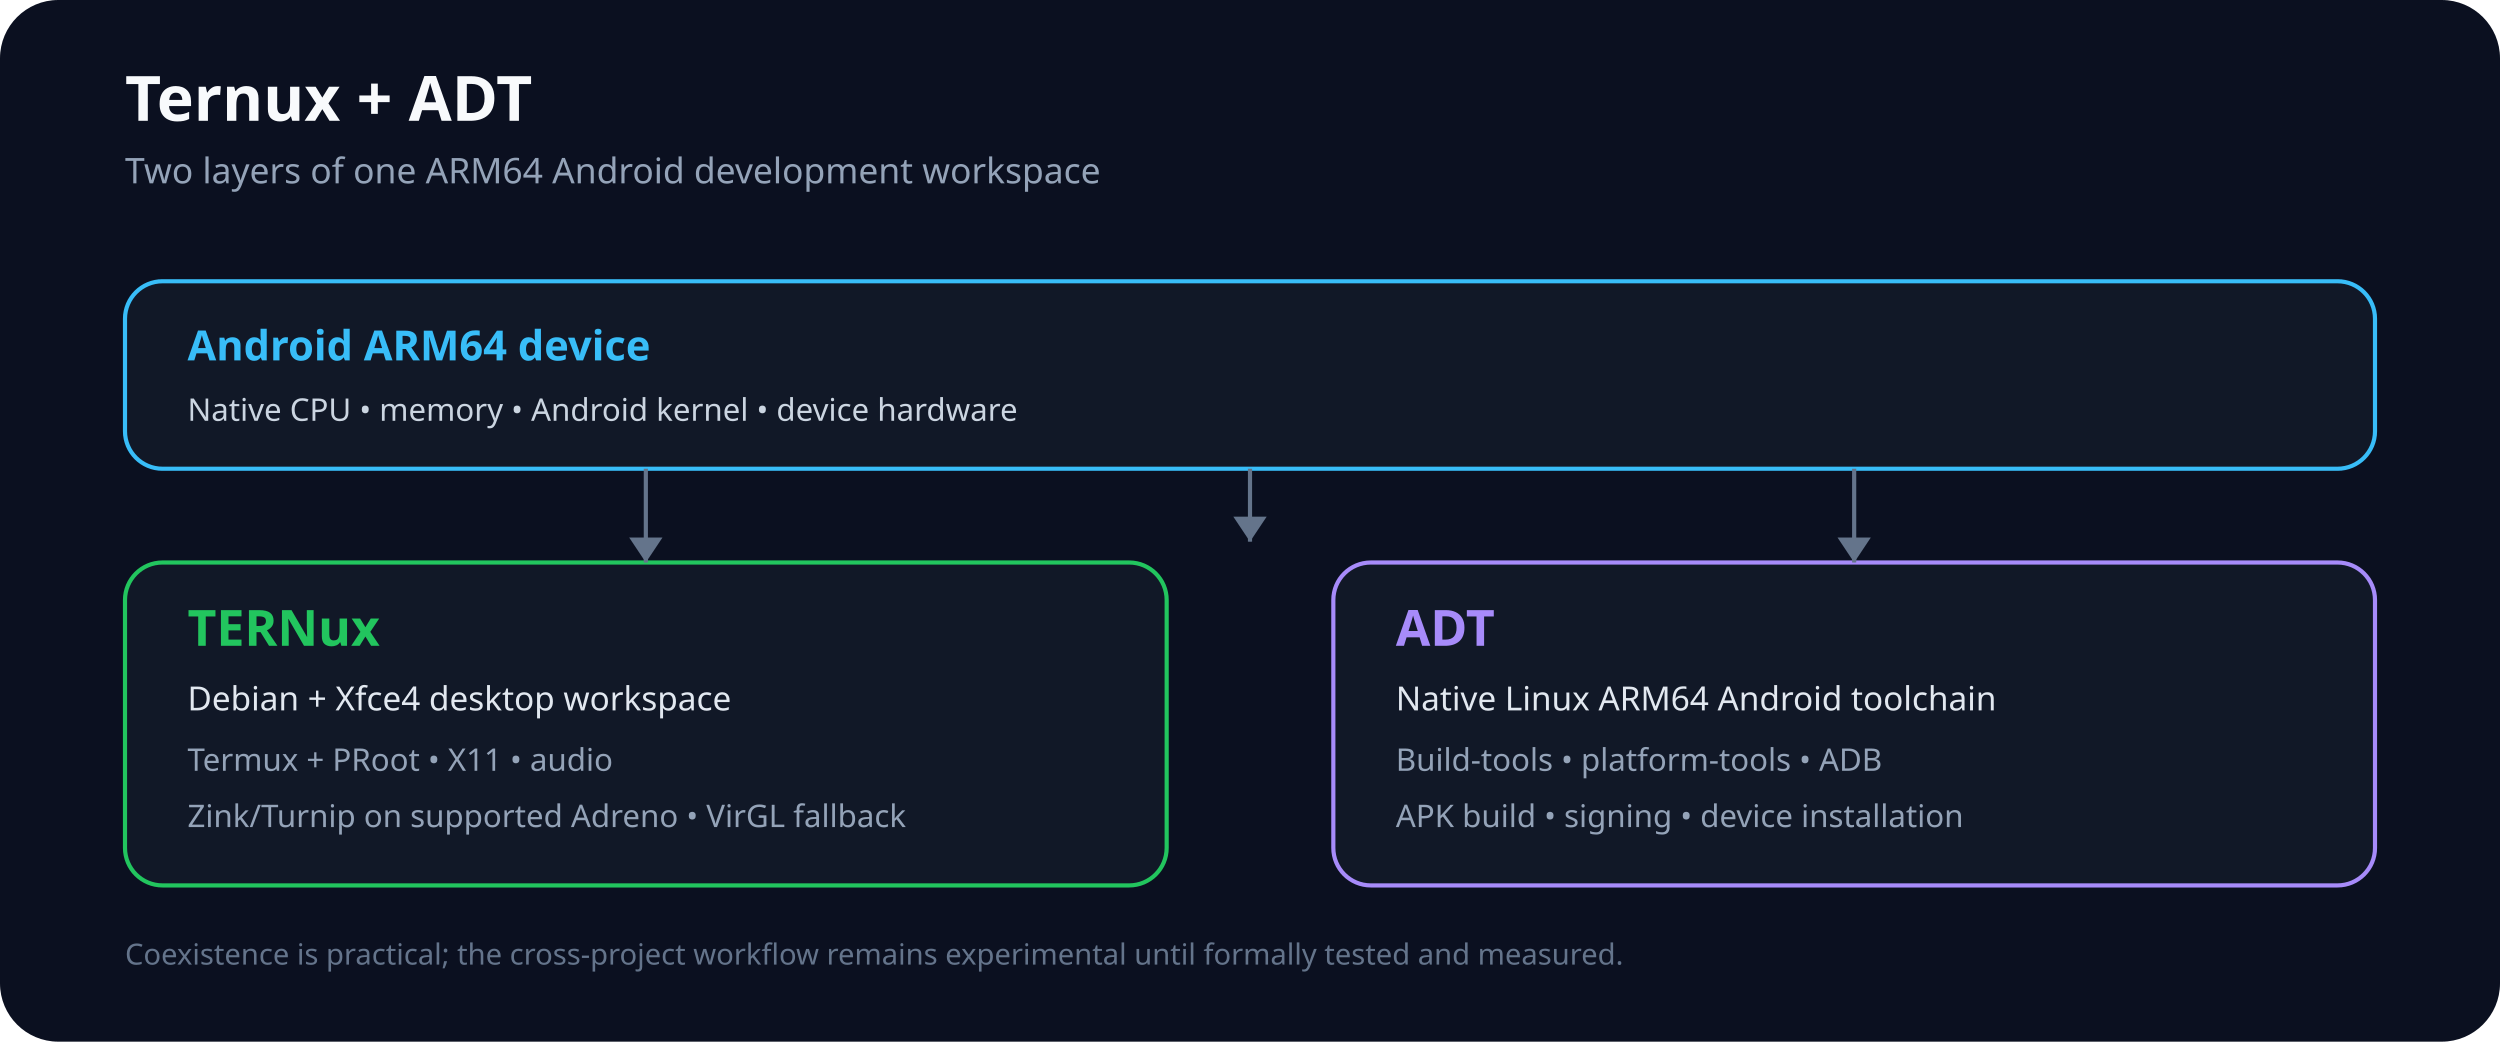
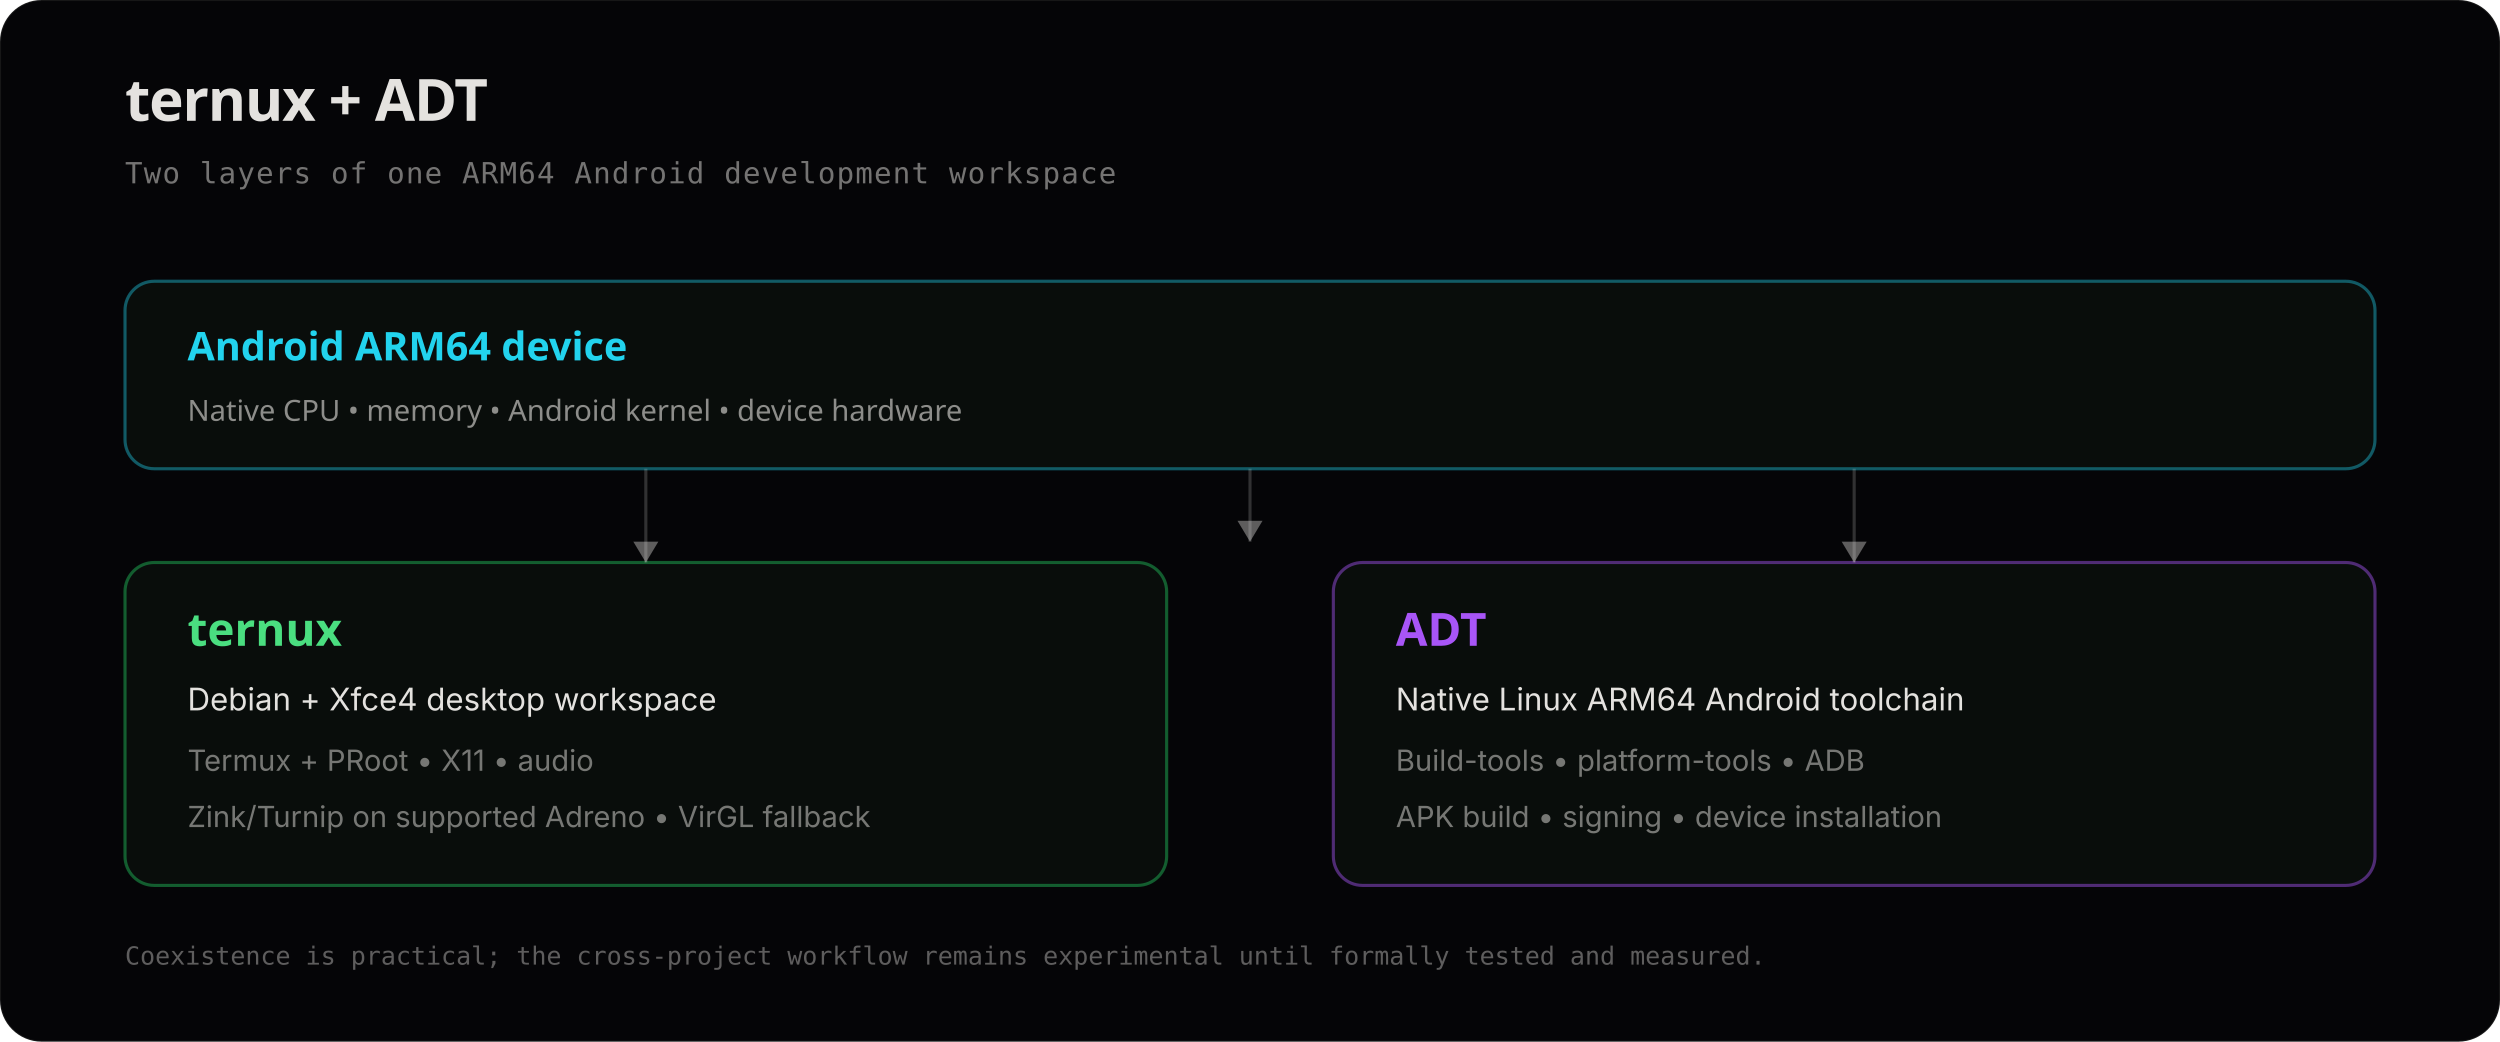
<svg xmlns="http://www.w3.org/2000/svg" viewBox="0 0 1200 500" role="img" aria-labelledby="title desc">
-   <rect width="1200" height="500" rx="28" fill="#0b1020" />
-   <text x="60" y="58" fill="#f8fafc" font-family="sans-serif" font-size="30" font-weight="700">Ternux + ADT</text>
-   <text x="60" y="88" fill="#94a3b8" font-family="sans-serif" font-size="17">Two layers of one ARM64 Android development workspace</text>
-   <rect x="60" y="135" width="1080" height="90" rx="18" fill="#111827" stroke="#38bdf8" stroke-width="2" />
-   <text x="90" y="173" fill="#38bdf8" font-family="sans-serif" font-size="20" font-weight="700">Android ARM64 device</text>
-   <text x="90" y="202" fill="#cbd5e1" font-family="sans-serif" font-size="15">Native CPU • memory • Android kernel • device hardware</text>
-   <g font-family="sans-serif">
-     <rect x="60" y="270" width="500" height="155" rx="18" fill="#111827" stroke="#22c55e" stroke-width="2" />
-     <text x="90" y="310" fill="#22c55e" font-size="24" font-weight="700">TERNux</text>
-     <text x="90" y="341" fill="#e2e8f0" font-size="16">Debian + Xfce4 desktop workspace</text>
-     <text x="90" y="370" fill="#94a3b8" font-size="15">Termux + PRoot • X11 • audio</text>
-     <text x="90" y="397" fill="#94a3b8" font-size="15">Zink/Turnip on supported Adreno • VirGL fallback</text>
-     <rect x="640" y="270" width="500" height="155" rx="18" fill="#111827" stroke="#a78bfa" stroke-width="2" />
-     <text x="670" y="310" fill="#a78bfa" font-size="24" font-weight="700">ADT</text>
-     <text x="670" y="341" fill="#e2e8f0" font-size="16">Native Linux ARM64 Android toolchain</text>
-     <text x="670" y="370" fill="#94a3b8" font-size="15">Build-tools • platform-tools • ADB</text>
-     <text x="670" y="397" fill="#94a3b8" font-size="15">APK build • signing • device installation</text>
+   <rect width="1200" height="500" rx="20" fill="#050507" stroke="rgba(228,226,223,0.08)" stroke-width="1" />
+   <text x="60" y="58" fill="#e4e2df" font-family="'Space Grotesk', system-ui, sans-serif" font-size="28" font-weight="700" letter-spacing="-0.02em">ternux + ADT</text>
+   <text x="60" y="88" fill="rgba(228,226,223,0.5)" font-family="'JetBrains Mono', monospace" font-size="14" letter-spacing="0.04em">Two layers of one ARM64 Android development workspace</text>
+   <rect x="60" y="135" width="1080" height="90" rx="14" fill="#090d0b" stroke="rgba(34,211,238,0.4)" stroke-width="1.5" />
+   <text x="90" y="173" fill="#22d3ee" font-family="'Space Grotesk', sans-serif" font-size="19" font-weight="700">Android ARM64 device</text>
+   <text x="90" y="202" fill="rgba(228,226,223,0.6)" font-family="system-ui, sans-serif" font-size="14">Native CPU • memory • Android kernel • device hardware</text>
+   <g font-family="system-ui, -apple-system, sans-serif">
+     <rect x="60" y="270" width="500" height="155" rx="14" fill="#090d0b" stroke="rgba(34,197,94,0.45)" stroke-width="1.5" />
+     <text x="90" y="310" fill="#4ade80" font-family="'Space Grotesk', sans-serif" font-size="22" font-weight="700">ternux</text>
+     <text x="90" y="341" fill="#e4e2df" font-size="15">Debian + Xfce4 desktop workspace</text>
+     <text x="90" y="370" fill="rgba(228,226,223,0.5)" font-size="14">Termux + PRoot • X11 • audio</text>
+     <text x="90" y="397" fill="rgba(228,226,223,0.5)" font-size="14">Zink/Turnip on supported Adreno • VirGL fallback</text>
+     <rect x="640" y="270" width="500" height="155" rx="14" fill="#090d0b" stroke="rgba(168,85,247,0.45)" stroke-width="1.5" />
+     <text x="670" y="310" fill="#a855f7" font-family="'Space Grotesk', sans-serif" font-size="22" font-weight="700">ADT</text>
+     <text x="670" y="341" fill="#e4e2df" font-size="15">Native Linux ARM64 Android toolchain</text>
+     <text x="670" y="370" fill="rgba(228,226,223,0.5)" font-size="14">Build-tools • platform-tools • ADB</text>
+     <text x="670" y="397" fill="rgba(228,226,223,0.5)" font-size="14">APK build • signing • device installation</text>
  </g>
-   <path d="M600 225v35M310 225v45M890 225v45" stroke="#64748b" stroke-width="2" fill="none" />
-   <path d="M600 260l-8-12h16zM310 270l-8-12h16zM890 270l-8-12h16z" fill="#64748b" />
-   <text x="60" y="463" fill="#64748b" font-family="sans-serif" font-size="14">Coexistence is practical; the cross-project workflow remains experimental until formally tested and measured.</text>
+   <path d="M600 225v35M310 225v45M890 225v45" stroke="rgba(228,226,223,0.2)" stroke-width="1.5" fill="none" />
+   <path d="M600 260l-6-10h12zM310 270l-6-10h12zM890 270l-6-10h12z" fill="rgba(228,226,223,0.4)" />
+   <text x="60" y="463" fill="rgba(228,226,223,0.4)" font-family="'JetBrains Mono', monospace" font-size="12">Coexistence is practical; the cross-project workflow remains experimental until formally tested and measured.</text>
</svg>
